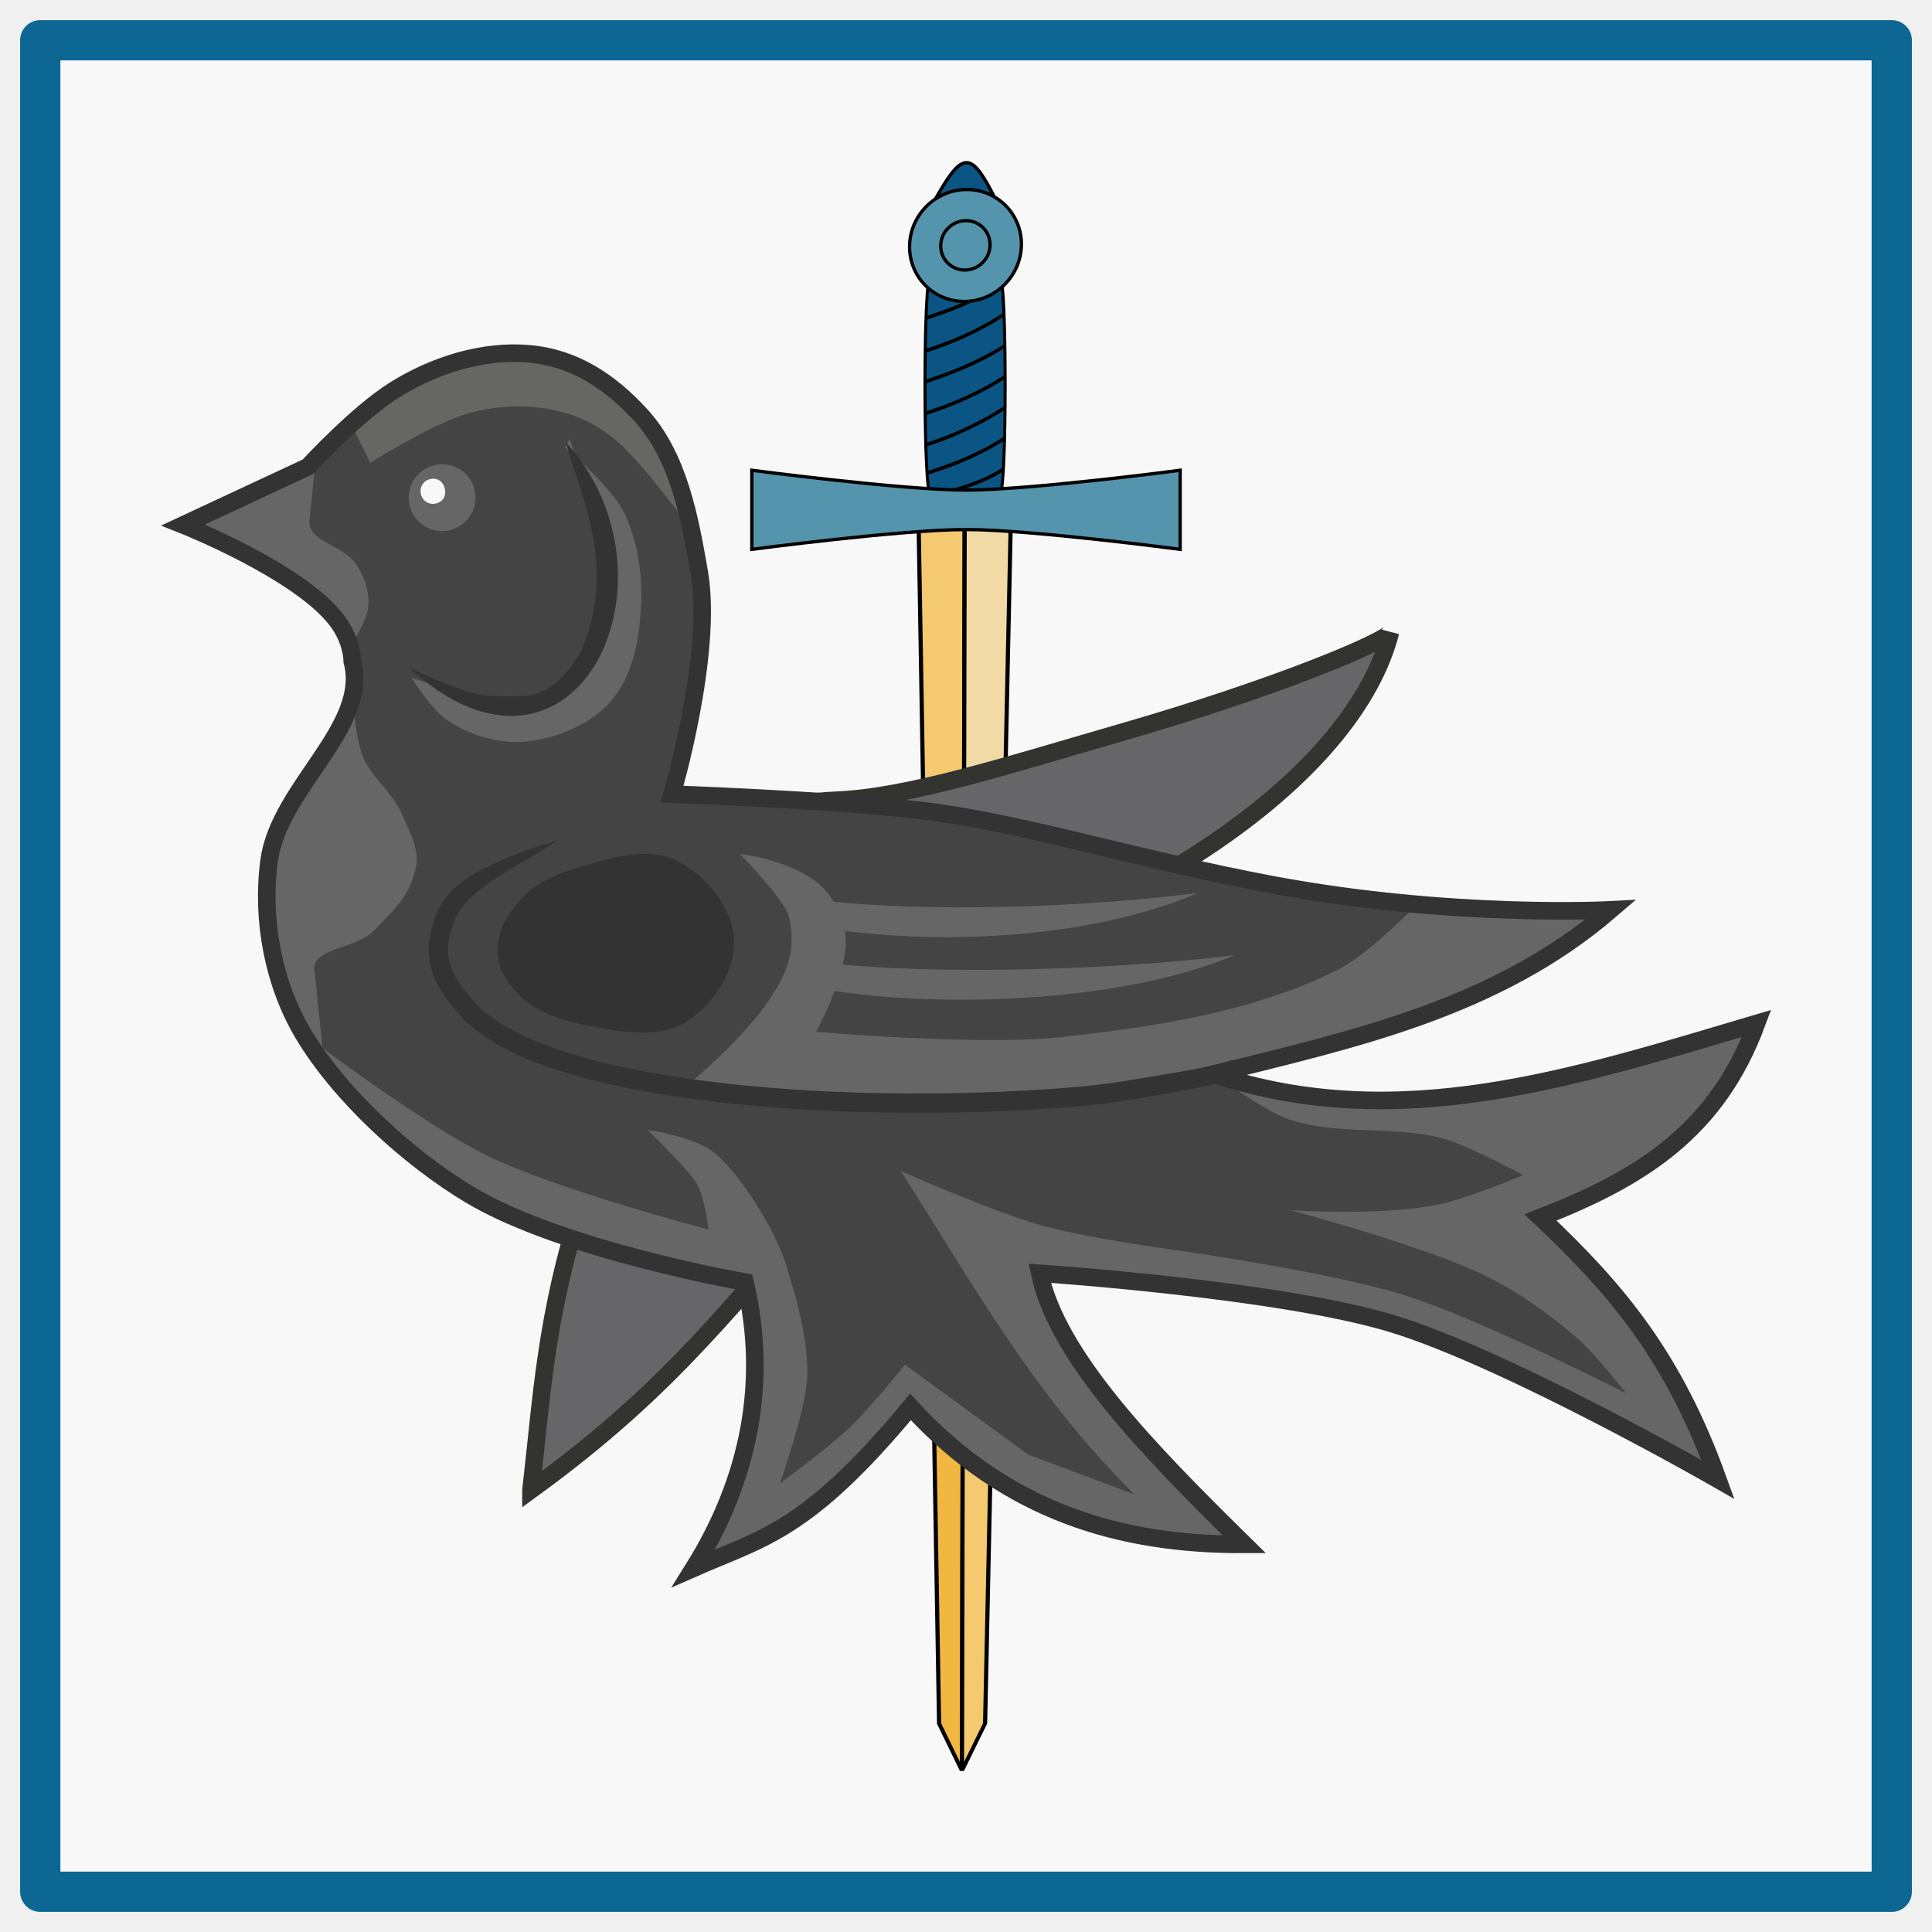
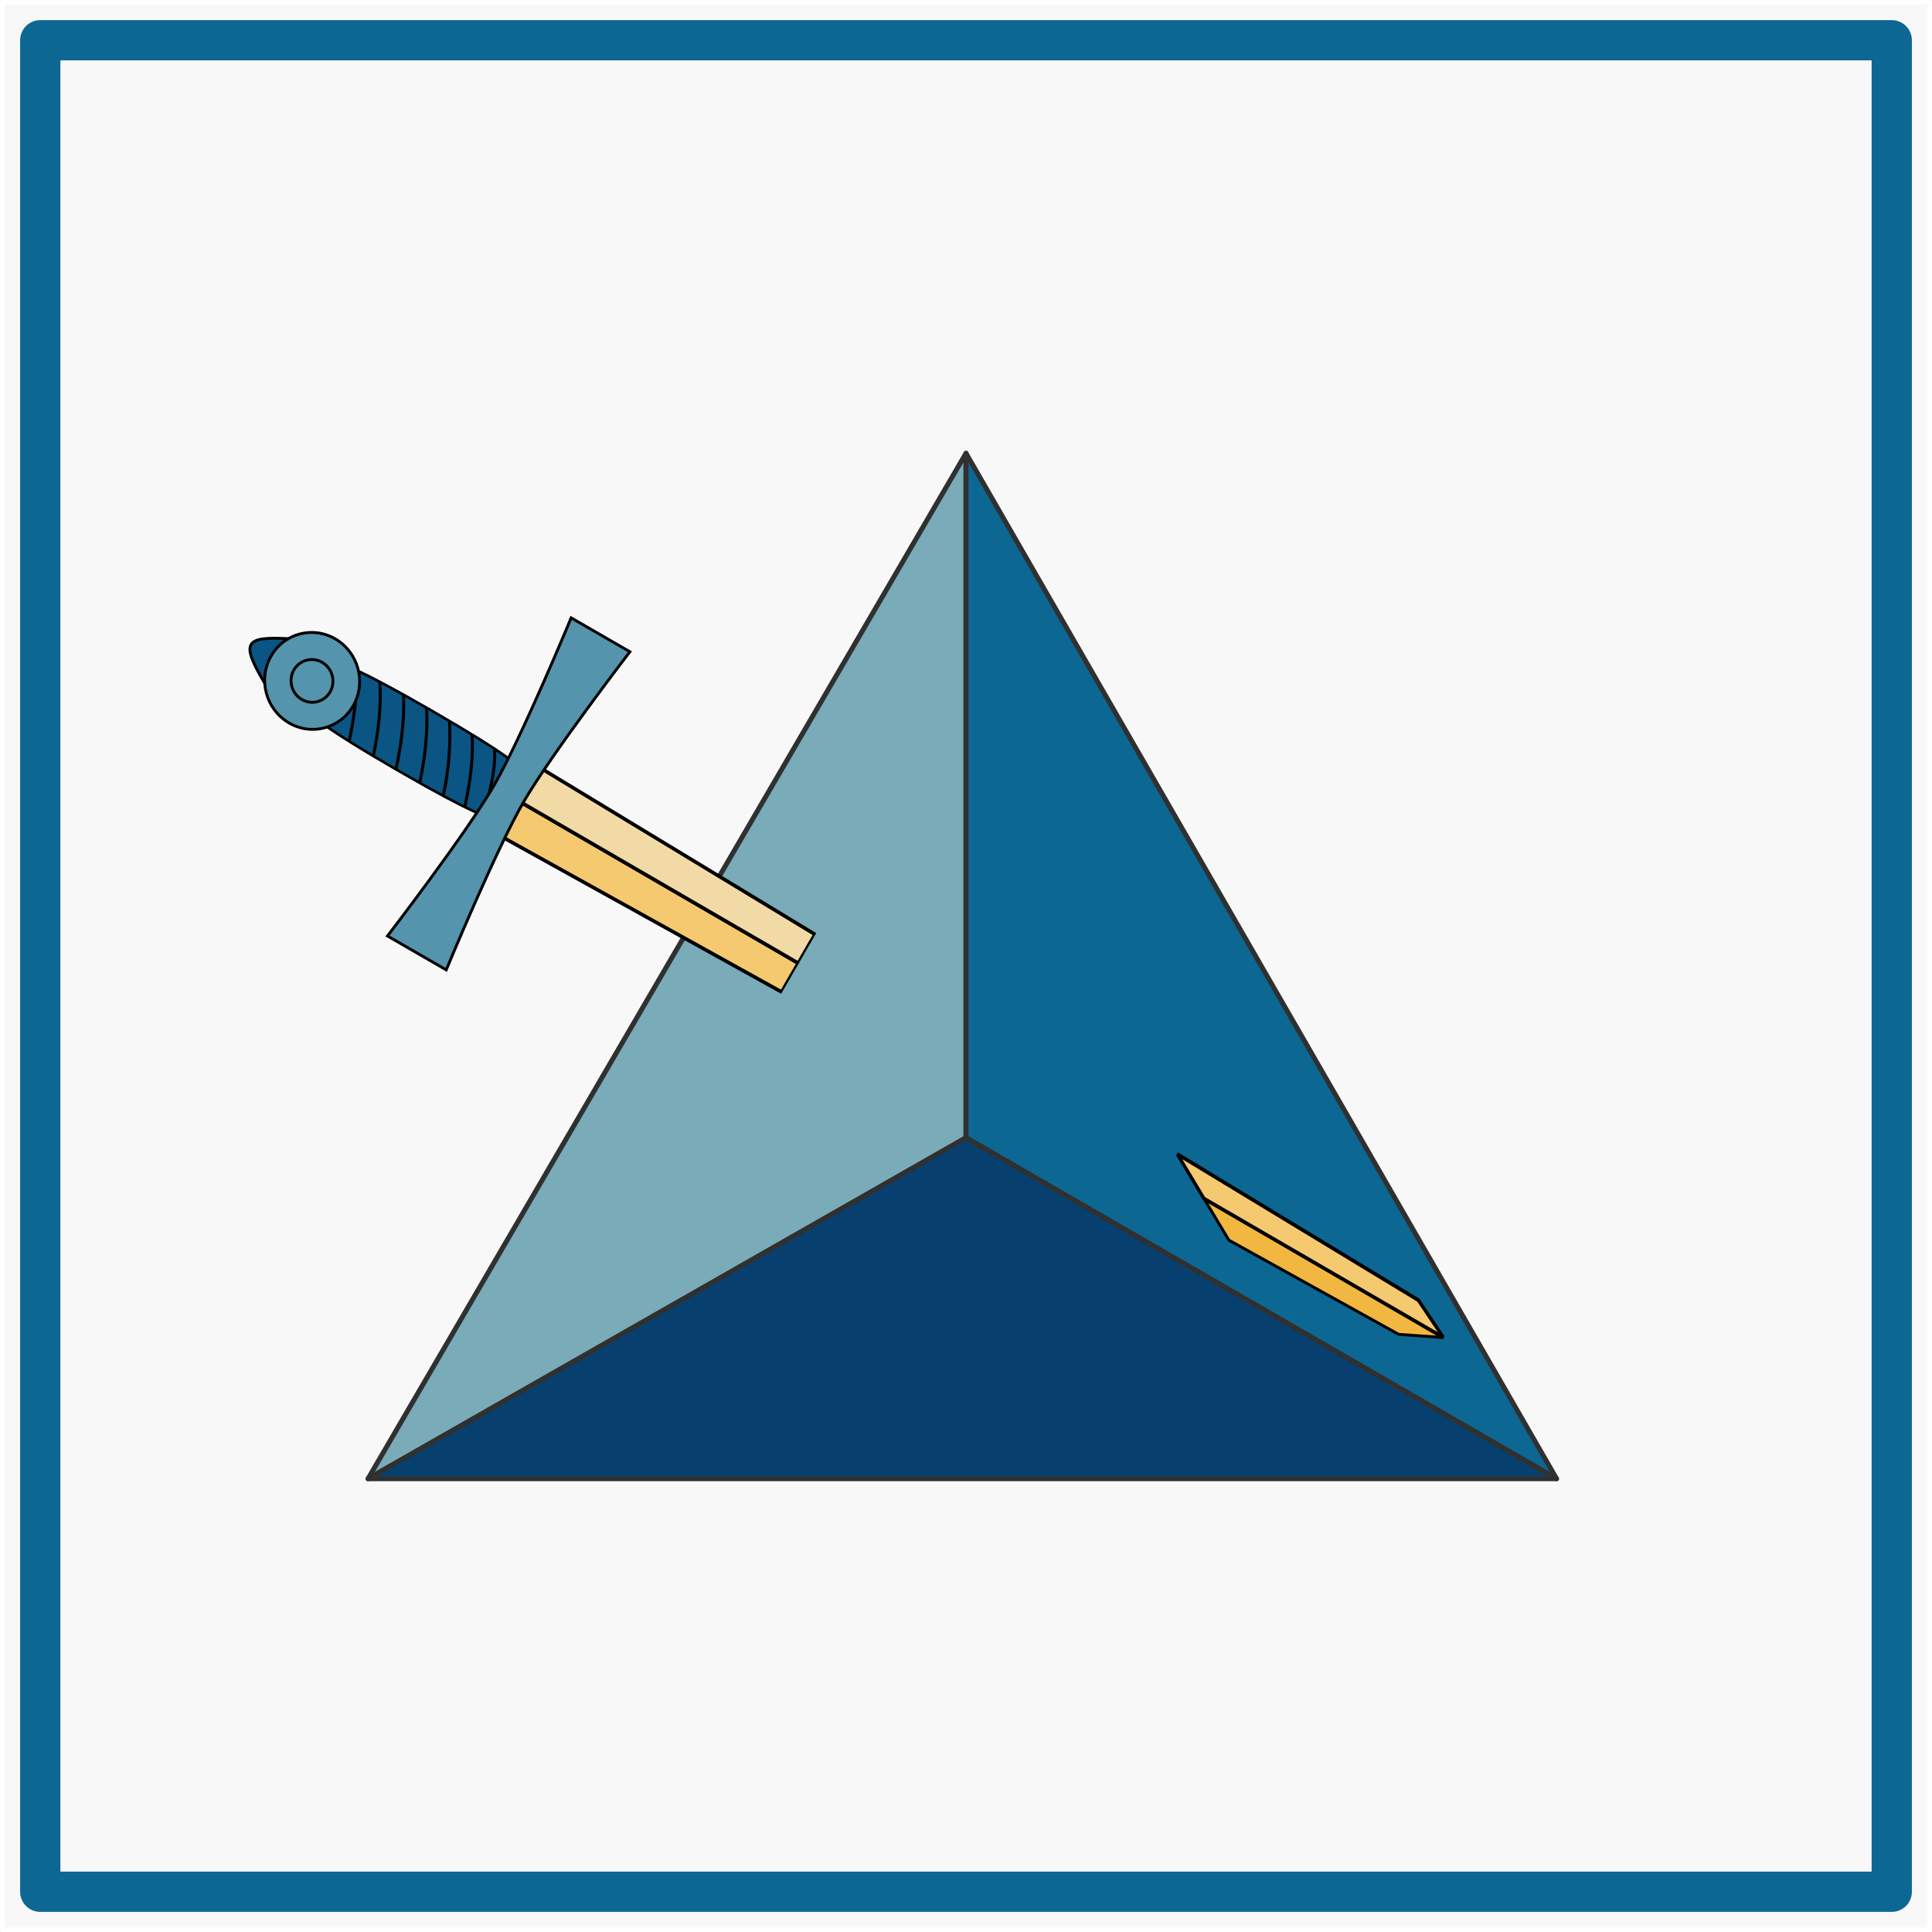
<svg xmlns="http://www.w3.org/2000/svg" width="120mm" height="120mm" viewBox="0 0 120 120" version="1.1" id="svg1">
  <defs id="defs1">
    <path id="path_63" d="m -145.707,-0.657 c 0.126,0.42 0.647,0.683 1.661,0.744 9.364,0.565 52.918,-12.931 76.927,-16.19 24.009,-3.26 44.568,-3.458 67.124,-3.367 22.556,0.091 44.205,0.652 68.213,3.912 24.008,3.26 66.121,15.887 75.837,15.646 1.193,-0.03 1.787,-0.287 1.916,-0.719" />
    <path id="path1" d="m -145.707,-0.657 c 0.126,0.42 0.647,0.683 1.661,0.744 9.364,0.565 52.918,-12.931 76.927,-16.19 24.009,-3.26 44.568,-3.458 67.124,-3.367 22.556,0.091 44.205,0.652 68.213,3.912 24.008,3.26 66.121,15.887 75.837,15.646 1.193,-0.03 1.787,-0.287 1.916,-0.719" />
  </defs>
  <g id="layer1" transform="translate(-50.56684,-44.35985)">
-     <rect style="display:inline;fill:#f8f8f8;fill-opacity:1;stroke:#0c6793;stroke-width:2.5;stroke-linecap:round;stroke-linejoin:round;stroke-dasharray:none;stroke-opacity:1" id="rect1" width="115" height="115" x="53.067" y="46.86" />
-     <g id="layer1-7" transform="translate(15.04096,-35.73681)">
-       <g id="layer2" transform="matrix(-0.3015507,0,0,-0.3015507,213.5686,224.7748)" clip-path="none" style="display:inline">
+     <rect style="fill:#f8f8f8;stroke:#ffffff;stroke-width:0.281;stroke-linecap:round;stroke-linejoin:round;fill-opacity:1" id="rect2" width="119.719" height="119.719" x="50.708" y="44.501" />
+     <rect style="display:inline;fill:none;fill-opacity:1;stroke:#0c6793;stroke-width:2.5;stroke-linecap:round;stroke-linejoin:round;stroke-dasharray:none;stroke-opacity:1" id="rect1" width="115" height="115" x="53.067" y="46.86" />
+     <g id="g3" transform="matrix(0.2227778,0,0,0.2319636,-58.93068,-100.2118)" style="display:inline;stroke-width:2;stroke-miterlimit:4;stroke-dasharray:none">
+       <g id="layer1-7" transform="matrix(0.6889255,0,0,0.6616441,414.3072,573.9175)" style="display:inline;stroke:#303030;stroke-linecap:round;stroke-linejoin:round;stroke-opacity:1" mask="none" clip-path="none">
+         <path fill="#cbcb00" d="M 261,673 503,258 v 277 z" id="path1-3" style="fill:#79abb9;fill-opacity:1;stroke:#303030;stroke-linecap:round;stroke-linejoin:round;stroke-opacity:1" />
+         <path fill="#7b7b00" d="M 503,535 V 258 l 239,415 z" id="path2-8" style="fill:#0c6793;fill-opacity:1;stroke:#303030;stroke-linecap:round;stroke-linejoin:round;stroke-opacity:1" />
+         <path fill="#474700" d="M 261,673 503,535 742,673 Z" id="path3-2" style="fill:#07406e;fill-opacity:1;stroke:#303030;stroke-linecap:round;stroke-linejoin:round;stroke-opacity:1" />
+       </g>
+       <g id="layer2" transform="matrix(-0.5804401,0.9655398,-1.005352,-0.5574547,1237.329,666.7798)" clip-path="none" style="display:inline">
        <g stroke-linecap="round" style="display:inline" id="g2" transform="translate(132.1645,68.75571)">
          <path id="path1-7" style="opacity:1;fill:#f5c96f;fill-opacity:1;fill-rule:evenodd;stroke:#000000;stroke-width:0.47;stroke-linecap:butt;stroke-linejoin:miter;stroke-miterlimit:4;stroke-dasharray:none;stroke-dashoffset:0" d="m 371.012,524.235 4.314,-0.732 9.392,67.324 -5.118,0.851 z" transform="matrix(-1.81,0.19,0.25,1.12,808.196,-432.03)" />
-           <path id="path1505" style="opacity:1;fill:#f1b741;fill-opacity:1;fill-rule:evenodd;stroke:#000000;stroke-width:0.47;stroke-linecap:butt;stroke-linejoin:miter;stroke-miterlimit:4;stroke-dasharray:none;stroke-dashoffset:0" d="m 353.514,367.134 9.417,67.505 -3.258,0.553 -7.536,-59.179 z" transform="matrix(-1.81,0.19,0.25,1.12,808.196,-432.03)" />
+           <path d="m 259.974,112.805 5.652,-10.175 -0.794,-46.621 -4.713,-9.681 z" style="display:inline;opacity:1;fill:#f1b741;fill-rule:evenodd;stroke:#000000;stroke-width:0.693;stroke-linecap:round;stroke-linejoin:bevel;stroke-dasharray:none;paint-order:normal" id="path3" />
          <path id="path2-0" style="opacity:1;fill:#f2daa6;fill-opacity:1;fill-rule:evenodd;stroke:#000000;stroke-width:0.47;stroke-linecap:butt;stroke-linejoin:miter;stroke-miterlimit:4;stroke-dasharray:none;stroke-dashoffset:0" d="m 375.327,523.501 4.317,-0.732 10.194,67.207 -5.118,0.853 z" transform="matrix(-1.81,0.19,0.25,1.12,808.196,-432.027)" />
-           <path id="path1503" style="opacity:1;fill:#f5c96f;fill-opacity:1;fill-rule:evenodd;stroke:#000000;stroke-width:0.47;stroke-linecap:butt;stroke-linejoin:miter;stroke-miterlimit:4;stroke-dasharray:none;stroke-dashoffset:0" d="m 353.514,367.135 3.741,8.027 8.937,58.921 -3.261,0.553 z" transform="matrix(-1.81,0.19,0.25,1.12,808.196,-432.027)" />
+           <path id="path1503" style="opacity:1;fill:#f5c96f;fill-opacity:1;fill-rule:evenodd;stroke:#000000;stroke-width:0.481;stroke-linecap:round;stroke-linejoin:bevel;stroke-miterlimit:4;stroke-dasharray:none;stroke-dashoffset:0;stroke-opacity:1;paint-order:normal" d="m 353.514,367.135 3.741,8.027 8.937,58.921 -4.589,-8.969 z" transform="matrix(-1.81,0.19,0.25,1.12,808.196,-432.027)" />
        </g>
        <g stroke-linecap="round" id="g14-2" transform="translate(132.1645,68.75571)">
          <g style="display:inline" id="g10">
            <path d="m 51.801,332.339 h 24.95 c 0,0 2,2.635 2,34.931 0,32.132 -2,34.931 -2,34.931 H 51.801 c 0,0 -2,-2.724 -2,-34.931 0,-32.371 2,-34.931 2,-34.931 z" style="opacity:1;fill:#0a5583;fill-opacity:1;fill-rule:nonzero;stroke:#000000;stroke-width:1.1;stroke-linecap:butt;stroke-linejoin:miter;stroke-miterlimit:4;stroke-dasharray:none;stroke-dashoffset:0" transform="matrix(0.57,0,0,0.68,222.84,82.036)" id="path3-1" />
            <path d="m 50.193,350.905 c 8.623,-4.716 17.901,-7.792 27.393,-10.334" style="opacity:1;fill:none;fill-rule:evenodd;stroke:#000000;stroke-width:1.1;stroke-linecap:butt;stroke-linejoin:miter;stroke-miterlimit:4;stroke-dasharray:none;stroke-dashoffset:0" transform="matrix(0.57,0,0,0.68,222.843,82.067)" id="path4-1" />
            <path d="m 49.865,360.227 c 8.623,-4.716 18.721,-8.612 28.213,-11.154" style="opacity:1;fill:none;fill-rule:evenodd;stroke:#000000;stroke-width:1.1;stroke-linecap:butt;stroke-linejoin:miter;stroke-miterlimit:4;stroke-dasharray:none;stroke-dashoffset:0" transform="matrix(0.57,0,0,0.68,222.847,82.098)" id="path5-4" />
            <path d="m 49.865,369.549 c 8.623,-4.716 18.885,-8.448 28.377,-10.99" style="opacity:1;fill:none;fill-rule:evenodd;stroke:#000000;stroke-width:1.1;stroke-linecap:butt;stroke-linejoin:miter;stroke-miterlimit:4;stroke-dasharray:none;stroke-dashoffset:0" transform="matrix(0.57,0,0,0.68,222.852,82.116)" id="path6-3" />
            <path d="m 50.029,378.872 c 8.623,-4.716 19.213,-8.284 28.705,-10.826" style="opacity:1;fill:none;fill-rule:evenodd;stroke:#000000;stroke-width:1.1;stroke-linecap:butt;stroke-linejoin:miter;stroke-miterlimit:4;stroke-dasharray:none;stroke-dashoffset:0" transform="matrix(0.57,0,0,0.68,222.843,82.137)" id="path7-7" />
            <path d="m 50.521,388.194 c 8.623,-4.716 18.393,-8.284 27.885,-10.826" style="opacity:1;fill:none;fill-rule:evenodd;stroke:#000000;stroke-width:1.1;stroke-linecap:butt;stroke-linejoin:miter;stroke-miterlimit:4;stroke-dasharray:none;stroke-dashoffset:0" transform="matrix(0.57,0,0,0.68,222.848,82.17)" id="path8-4" />
            <path d="m 51.177,397.516 c 8.623,-4.716 17.901,-7.792 27.393,-10.334" style="opacity:1;fill:none;fill-rule:evenodd;stroke:#000000;stroke-width:1.1;stroke-linecap:butt;stroke-linejoin:miter;stroke-miterlimit:4;stroke-dasharray:none;stroke-dashoffset:0" transform="matrix(0.57,0,0,0.68,222.844,82.202)" id="path9-4" />
            <path d="m 50.344,341.751 c 8.623,-4.716 17.103,-6.085 26.595,-8.627" style="opacity:1;fill:none;fill-rule:evenodd;stroke:#000000;stroke-width:1.1;stroke-linecap:butt;stroke-linejoin:miter;stroke-miterlimit:4;stroke-dasharray:none;stroke-dashoffset:0" transform="matrix(0.57,0,0,0.68,222.835,82.04)" id="path10-3" />
          </g>
          <path d="m -0.595,317.397 c 0,0 45.41,6 64.871,6 19.461,0 64.871,-6 64.871,-6 v 23.96 c 0,0 -45.41,-6 -64.871,-6 -19.461,0 -64.871,6 -64.871,6 z" style="opacity:1;fill:#5494ac;fill-opacity:1;fill-rule:nonzero;stroke:#000000;stroke-width:1;stroke-linecap:butt;stroke-linejoin:miter;stroke-miterlimit:4;stroke-dasharray:none;stroke-dashoffset:0" transform="matrix(0.68,0,0,0.68,215.58,82.042)" id="path11-0" />
          <path d="m 55.289,423.388 c 7.243,14.329 9.747,14.568 17.974,0" style="opacity:1;fill:#0a5583;fill-opacity:1;fill-rule:evenodd;stroke:#000000;stroke-width:1;stroke-linecap:butt;stroke-linejoin:miter;stroke-miterlimit:4;stroke-dasharray:none;stroke-dashoffset:0" transform="matrix(0.68,0,0,0.68,215.7,82.25)" id="path12-7" />
          <path d="m 89.928,413.366 c -0.14,9.363 7.329,16.888 16.684,16.809 9.354,-0.079 17.051,-7.734 17.191,-17.096 0.14,-9.363 -7.329,-16.888 -16.684,-16.809 -9.354,0.079 -17.051,7.734 -17.191,17.096 z" style="opacity:1;fill:#5494ac;fill-opacity:1;fill-rule:evenodd;stroke:#000000;stroke-width:1;stroke-linecap:butt;stroke-linejoin:miter;stroke-miterlimit:4;stroke-dasharray:none;stroke-dashoffset:0" transform="matrix(0.68,0,0,0.68,186.725,79.47)" id="path13-9" />
          <path d="m 99.393,413.285 c -0.062,4.13 3.234,7.45 7.36,7.415 4.127,-0.035 7.522,-3.412 7.584,-7.542 0.062,-4.13 -3.233,-7.45 -7.36,-7.415 -4.127,0.035 -7.522,3.412 -7.584,7.542 z" style="opacity:1;fill:#5494ac;fill-opacity:1;fill-rule:evenodd;stroke:#000000;stroke-width:1;stroke-linecap:butt;stroke-linejoin:miter;stroke-miterlimit:4;stroke-dasharray:none;stroke-dashoffset:0" transform="matrix(0.68,0,0,0.68,186.745,79.5)" id="path14-9" />
        </g>
      </g>
-       <g id="g25077" transform="matrix(0.8024789,-0.2150236,0.2150231,0.8024772,-63.16409,616.9898)" style="display:inline;stroke-width:0.918">
-         <path style="display:inline;fill:#666668;fill-opacity:1;stroke:#333330;stroke-width:0.572;stroke-opacity:1" d="m 235.889,165.111 c 4.888,-3.546 6.567,-6.232 9.528,-9.261 l -0.485,-6.253 c 11.285,-2.89 17.826,-7.974 18.955,-12.436 -0.073,0.276 -3.658,1.804 -8.85,3.298 -3.367,0.969 -6.776,2.079 -9.156,2.181 -4.281,0.185 -12.856,2.898 -12.856,2.898 l 4.556,10.139 c -1.229,3.734 -1.345,6.482 -1.692,9.433 z" id="path25095" transform="matrix(2.217009,0.5940471,-0.5940458,2.217014,-133.3672,-981.7885)" />
-         <path id="path24912" d="m 310.996,-486.48 c 0,0 -12.551,-5.812 -18.174,-11.62 -3.718,-3.84 -7.498,-9.749 -8.938,-14.897 -1.18,-4.218 -0.792,-9.067 0.894,-13.109 2.14,-5.131 9.534,-7.681 9.534,-12.812 0,0 0.76,-1.442 0,-3.277 -1.774,-4.282 -9.236,-9.832 -9.236,-9.832 l 10.13,-1.788 c 0,0 4.534,-2.886 7.746,-3.873 3.323,-1.021 7.164,-1.196 10.428,0 3.176,1.163 5.285,3.557 6.853,6.555 1.941,3.713 1.571,8.341 1.192,12.514 -0.56,6.168 -6.257,15.493 -6.257,15.493 0,0 11.009,3.352 17.579,5.959 7.111,2.822 14.527,7.642 24.003,12.189 12.31,5.906 23.965,8.369 23.965,8.369 -10.151,4.884 -20.948,4.377 -31.88,4.171 12.217,8.034 26.072,7.221 40.222,6.853 -4.946,6.957 -11.262,8.943 -19.366,9.832 4.234,6.846 6.933,12.76 7.746,22.346 0,0 -12.897,-12.824 -20.558,-17.579 -7.523,-4.669 -24.431,-10.428 -24.431,-10.428 -0.348,6.334 4.423,14.863 9.534,23.537 -8.887,-2.337 -16.525,-6.922 -21.452,-16.387 -9.886,7.016 -13.245,6.597 -18.77,7.449 5.666,-5.291 9.015,-11.974 9.236,-19.664 z" fill="#fee46e" style="fill:#444444;fill-opacity:1;stroke-width:1.314" />
-         <path id="path24963" d="m 313.808,-500.452 9.882,3.408 9.712,2.897 16.868,1.874 13.631,-0.17 11.416,-1.874 4.941,-2.215 -13.631,-4.089 c 0,0 -4.374,2.573 -6.815,3.067 -6.961,1.407 -14.281,0.576 -21.298,-0.511 -6.021,-0.933 -17.55,-5.112 -17.55,-5.112 0,0 2.72,-2.768 3.748,-5.452 0.681,-1.779 0.226,-4.184 -1.022,-5.623 -1.883,-2.171 -4.771,-3.237 -4.771,-3.237 0,0 1.651,2.934 2.215,4.771 0.317,1.032 -0.156,2.806 -0.682,3.748 -2.211,3.964 -10.223,7.327 -10.223,7.327 z" fill="#e4c900" style="fill:#666666;fill-opacity:1;stroke-width:1.314" />
-         <path id="path24914" d="m 306.038,-521.983 c 0,0 -1.899,-0.023 -4.069,0.268 -2.17,0.291 -4.697,0.845 -5.992,2.504 -1.107,1.418 -1.591,2.764 -1.565,4.114 0.026,1.35 0.536,2.617 1.252,3.98 1.518,2.889 5.065,5.482 9.659,7.87 4.594,2.388 10.279,4.553 16.098,6.35 5.819,1.797 11.777,3.236 16.948,4.159 2.629,0.469 4.705,0.627 6.805,0.801 2.029,0.168 4.104,0.362 5.448,0.228 l -0.134,-1.386 c -1.233,0.123 -3.291,-0.091 -5.352,-0.283 -2.001,-0.186 -3.983,-0.342 -6.498,-0.79 -5.105,-0.911 -11.053,-2.335 -16.814,-4.114 -5.76,-1.779 -11.35,-3.932 -15.83,-6.26 -4.479,-2.328 -7.791,-4.88 -9.033,-7.244 -0.674,-1.283 -1.099,-2.356 -1.118,-3.354 -0.019,-0.998 0.329,-1.98 1.297,-3.22 0.778,-0.996 2.469,-1.774 4.446,-2.343 z" fill="#806600" style="fill:#333333;fill-opacity:1;stroke-width:1.314" />
-         <path id="path25028" d="m 298.624,-536.544 c 0,0 0.808,2.72 1.836,3.839 1.415,1.54 3.431,2.757 5.508,3.004 2.345,0.279 4.943,-0.1 6.843,-1.502 1.85,-1.366 2.936,-3.663 3.672,-5.842 0.787,-2.329 1.137,-4.931 0.668,-7.344 -0.418,-2.149 -3.004,-5.842 -3.004,-5.842 l 0.501,-0.501 0.501,7.344 -1.168,6.175 -2.67,3.505 -3.505,1.168 -3.672,-0.668 z" fill="#e4c900" style="fill:#666666;fill-opacity:1;stroke-width:1.314" />
-         <path id="path24916" d="m 314.311,-550.602 c 10e-4,3.906 1.377,9.975 -2.951,15.383 -1.515,1.578 -3.438,2.646 -5.321,2.057 0,0 -2.005,-0.453 -2.913,-0.911 -1.662,-0.838 -4.51,-3.292 -4.51,-3.292 2.209,3.489 4.728,5.253 7.199,5.634 2.471,0.382 4.817,-0.675 6.573,-2.504 3.512,-3.657 4.991,-10.437 1.923,-16.366 z" fill="#806600" style="fill:#333333;fill-opacity:1;stroke-width:1.314" />
-         <path id="path24912-9-3" d="m 283.883,-512.997 c 1.44,5.148 5.22,11.057 8.938,14.897 5.624,5.808 18.174,11.62 18.174,11.62 -0.221,7.691 -3.571,14.373 -9.236,19.664 5.526,-0.851 8.885,-0.432 18.77,-7.449 4.927,9.465 12.565,14.05 21.452,16.387 -5.111,-8.674 -9.883,-17.203 -9.534,-23.537 0,0 16.908,5.759 24.431,10.428 7.661,4.754 20.558,17.579 20.558,17.579 -0.814,-9.585 -3.513,-15.499 -7.746,-22.346 8.104,-0.889 14.42,-2.875 19.366,-9.832 -14.15,0.369 -28.005,1.181 -40.222,-6.853 0,0 2.784,3.346 4.166,4.417 3.172,2.459 8.22,2.743 11.585,4.93 1.511,0.982 4.683,3.944 4.683,3.944 0,0 -4.435,0.622 -6.655,0.493 -4.344,-0.252 -10.846,-2.465 -10.846,-2.465 0,0 7.891,4.524 12.078,7.888 2.404,1.932 4.43,4.35 6.162,6.902 1.032,1.52 2.465,4.93 2.465,4.93 0,0 -8.977,-8.1 -14.05,-11.339 -4.863,-3.104 -15.529,-7.641 -15.529,-7.641 0,0 -6.397,-2.671 -9.367,-4.437 -3.235,-1.923 -9.12,-6.655 -9.12,-6.655 2.941,9.285 5.178,18.569 10.599,27.854 l -6.902,-4.93 -7.148,-8.874 c 0,0 -3.358,2.454 -5.176,3.451 -1.968,1.078 -6.162,2.711 -6.162,2.711 0,0 3.108,-4.513 3.944,-6.902 1.113,-3.184 0.739,-8.134 0.739,-8.134 0.138,-2.83 -1.667,-8.547 -3.204,-10.353 -1.217,-1.429 -4.19,-2.711 -4.19,-2.711 0,0 2.031,3.408 2.465,4.683 0.397,1.167 0,3.697 0,3.697 0,0 -10.159,-5.799 -14.543,-9.613 -4.16,-3.619 -10.945,-12.404 -10.945,-12.404 z" fill="#e4c900" style="fill:#666666;fill-opacity:1;stroke-width:1.314" />
-         <path id="path25026" d="m 295.786,-553.902 -1.502,4.006 c -0.553,1.474 1.944,2.397 2.504,4.006 0.384,1.103 0.483,2.441 0,3.505 -0.489,1.077 -2.003,2.337 -2.003,2.337 l -1.001,-3.672 -8.512,-8.679 6.175,-0.668 z" fill="#e4c900" style="fill:#666666;fill-opacity:1;stroke-width:1.314" />
-         <path id="path25030" d="m 293.95,-536.043 c 0,0 -0.646,3.033 -0.334,4.506 0.367,1.729 1.417,2.924 1.669,4.673 0.195,1.35 0.595,2.779 0,4.006 -0.982,2.025 -2.41,2.68 -4.339,3.839 -1.609,0.966 -4.744,0.017 -5.007,1.669 l -1.168,7.344 -1.502,-6.509 v -6.009 l 2.337,-5.675 z" fill="#fff2ac" style="fill:#666666;fill-opacity:1;stroke-width:1.314" />
-         <path id="path25032" d="m 299.124,-556.238 0.668,3.338 c 0,0 5.284,-1.634 8.011,-1.669 2.488,-0.032 4.877,0.556 7.01,1.836 1.46,0.876 2.621,2.049 3.505,3.505 1.551,2.554 3.672,8.178 3.672,8.178 l -0.334,-7.678 -4.339,-7.01 -8.011,-3.171 -6.009,0.835 z" fill="#fff2ac" style="fill:#666663;fill-opacity:1;stroke-width:1.314" />
-         <path id="path24912-9" d="m 310.996,-486.48 c 0,0 -12.551,-5.812 -18.174,-11.62 -3.718,-3.84 -7.498,-9.749 -8.938,-14.897 -1.18,-4.218 -0.792,-9.067 0.894,-13.109 2.14,-5.131 9.868,-7.681 9.868,-12.812 0,0 0.426,-1.442 -0.334,-3.277 -1.774,-4.282 -9.236,-9.832 -9.236,-9.832 l 10.13,-1.788 c 0,0 4.534,-2.886 7.746,-3.873 3.323,-1.021 7.164,-1.196 10.428,0 3.176,1.163 5.285,3.557 6.853,6.555 1.941,3.713 1.571,8.341 1.192,12.514 -0.56,6.168 -6.257,15.493 -6.257,15.493 0,0 11.009,3.352 17.579,5.959 7.111,2.822 14.527,7.642 24.003,12.189 12.31,5.906 23.965,8.369 23.965,8.369 -10.151,4.884 -20.948,4.377 -31.88,4.171 12.217,8.034 26.072,7.221 40.222,6.853 -4.946,6.957 -11.262,8.943 -19.366,9.832 4.234,6.846 6.933,12.76 7.746,22.346 0,0 -12.897,-12.824 -20.558,-17.579 -7.523,-4.669 -24.431,-10.428 -24.431,-10.428 -0.348,6.334 4.423,14.863 9.534,23.537 -8.887,-2.337 -16.525,-6.922 -21.452,-16.387 -9.886,7.016 -13.245,6.597 -18.77,7.449 5.666,-5.291 9.015,-11.974 9.236,-19.664 z" style="fill:none;stroke:#333333;stroke-width:1.314;stroke-opacity:1" />
-         <path id="path24965" d="m 321.491,-506.501 c 8.087,3.919 22.14,7.2 31.165,5.879 -8.428,-1.144 -21.953,-4.274 -29.801,-7.413 z" fill="#e4c900" style="fill:#666666;fill-opacity:1;stroke-width:1.314" />
-         <path id="path24965-6" d="m 322.123,-511.182 c 8.087,3.919 20.089,6.685 29.114,5.364 -8.428,-1.144 -19.902,-3.758 -27.751,-6.898 z" fill="#e4c900" style="fill:#666666;fill-opacity:1;stroke-width:1.314" />
-         <path id="path25024" d="m 314.043,-518.365 c 1.923,1.556 3.29,4.448 2.8,6.873 -0.475,2.353 -2.794,4.396 -5.091,5.091 -2.071,0.627 -4.411,-0.343 -6.364,-1.273 -2.884,-1.373 -4.947,-2.538 -5.855,-5.601 -0.404,-1.364 0.231,-3.105 1.273,-4.073 1.915,-1.779 3.497,-2.222 6.11,-2.291 2.413,-0.063 5.252,-0.245 7.128,1.273 z" fill="#fff2ac" style="fill:#333333;fill-opacity:1;stroke-width:1.314" />
-         <g id="g25073" transform="matrix(1.430945,0,0,1.430945,-121.7601,240.976)">
-           <circle fill="#554400" id="path25034" transform="translate(-319.6783,-787.5897)" cx="617.425" cy="235.532" r="1.746" style="fill:#666666;fill-opacity:1" />
-           <path fill="#ffffff" id="path25071" d="m 617.438,234.875 c -0.37,0 -0.656,0.287 -0.656,0.656 0,0.37 0.287,0.656 0.656,0.656 0.37,0 0.625,-0.263 0.625,-0.656 0,-0.393 -0.255,-0.656 -0.625,-0.656 z" transform="translate(-320.0579,-788.0326)" style="fill:#f8f8f8;fill-opacity:1" />
-         </g>
-       </g>
    </g>
  </g>
</svg>
